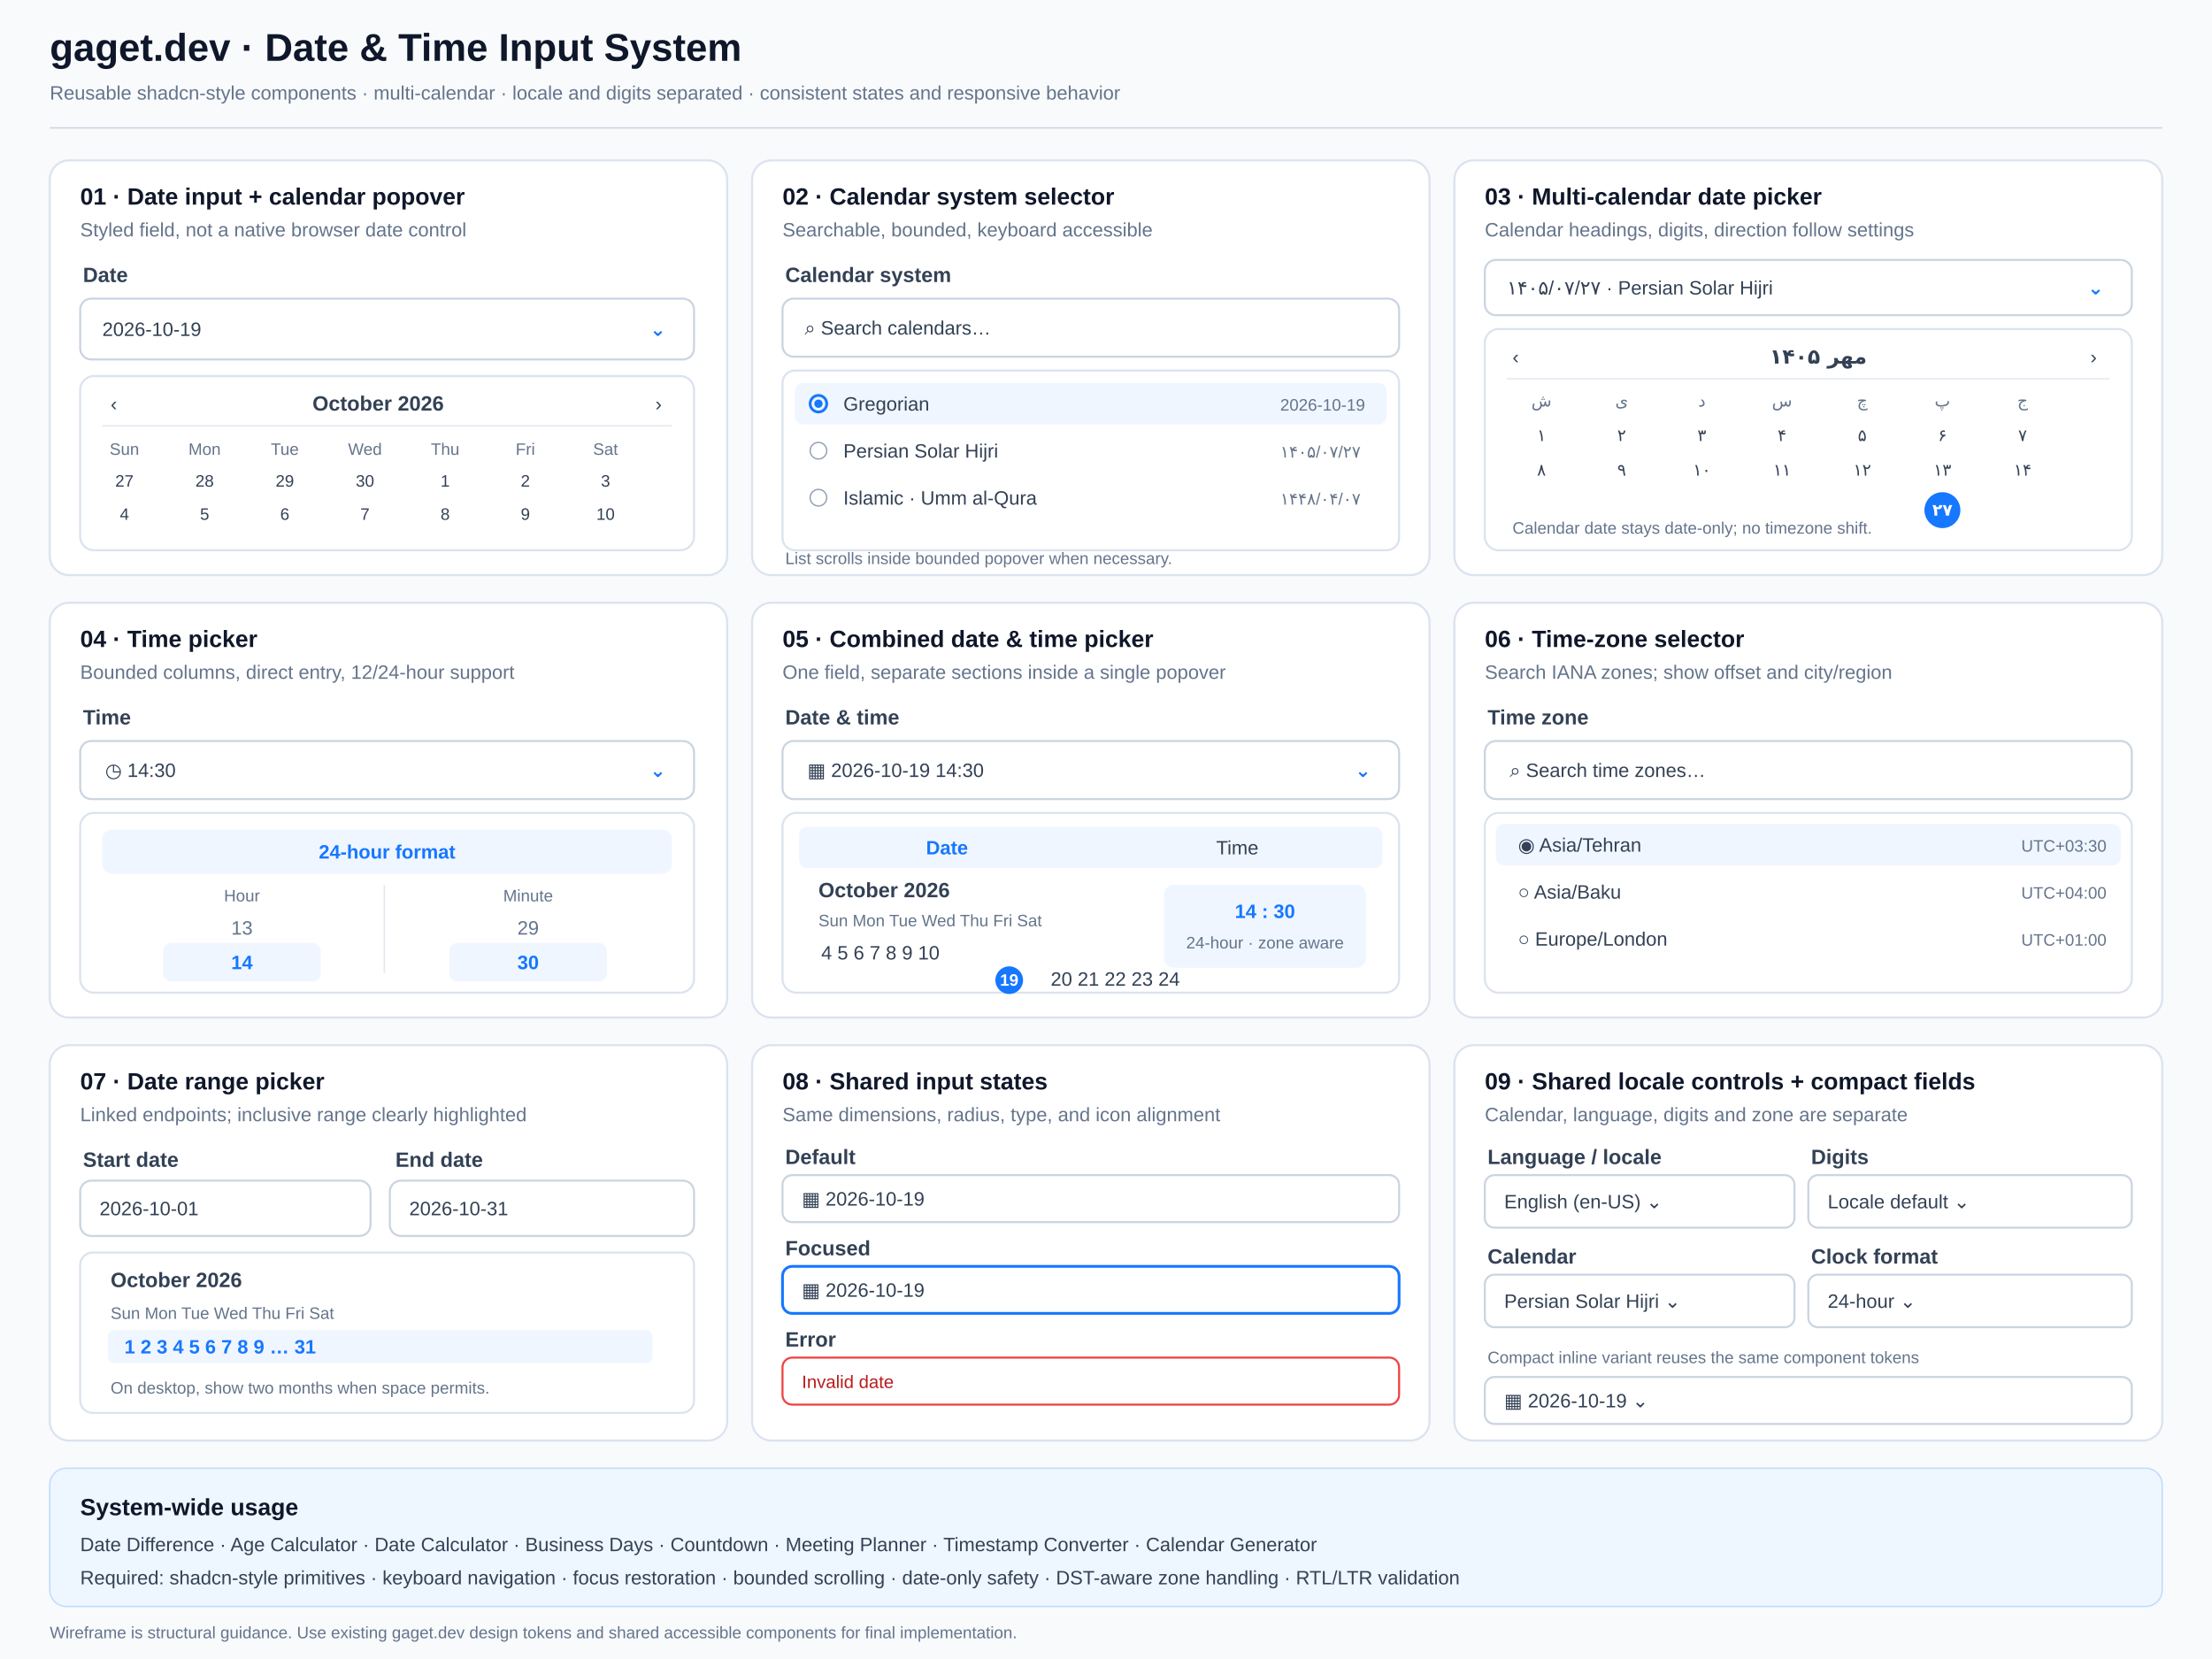
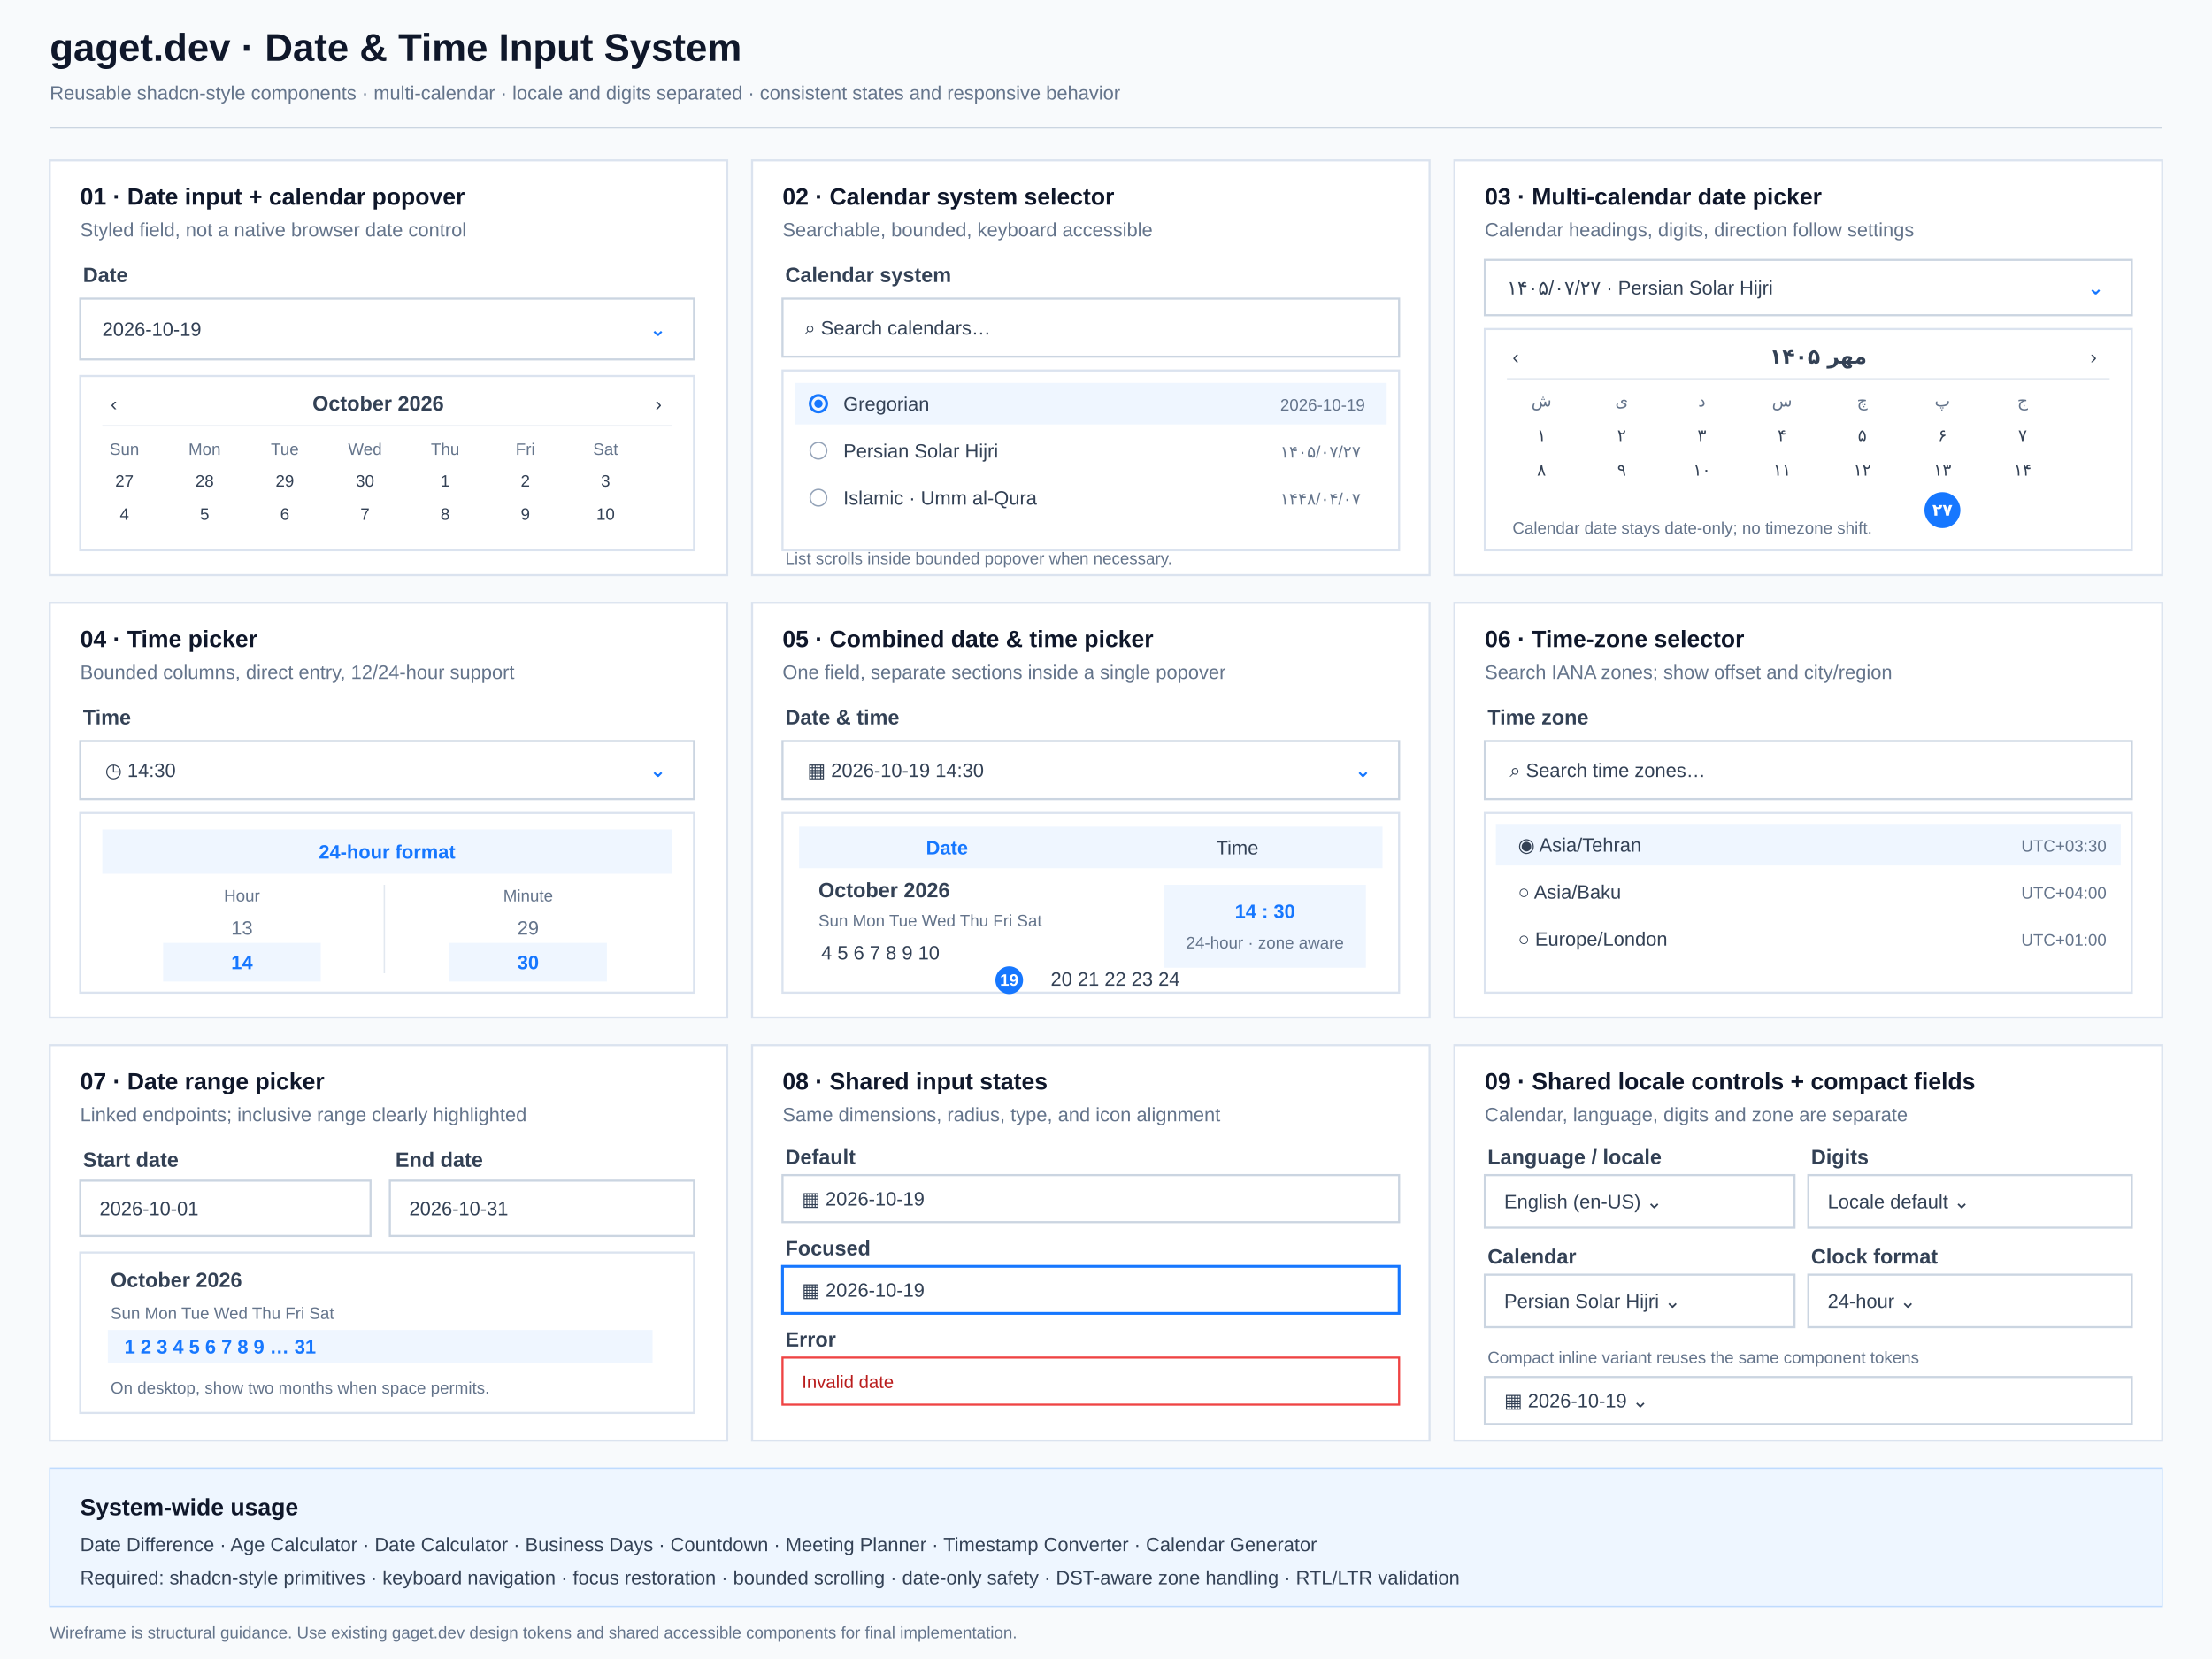
<svg xmlns="http://www.w3.org/2000/svg" width="1600" height="1200" viewBox="0 0 1600 1200" role="img" aria-labelledby="title desc">
  <defs>
    <style>
 .bg{fill:#f8fafc}.panel{fill:#fff;stroke:#dbe3ef;stroke-width:1.5}.field{fill:#fff;stroke:#cbd5e1;stroke-width:1.5}.muted{fill:#64748b;font:14px Arial,sans-serif}.label{fill:#334155;font:600 15px Arial,sans-serif}.title{fill:#0f172a;font:700 22px Arial,sans-serif}.head{fill:#0f172a;font:700 17px Arial,sans-serif}.body{fill:#334155;font:14px Arial,sans-serif}.small{fill:#64748b;font:12px Arial,sans-serif}.blue{fill:#1677ff}.blueText{fill:#1677ff;font:600 14px Arial,sans-serif}.btn{fill:#1677ff;stroke:#1677ff}.btnText{fill:white;font:600 13px Arial,sans-serif}.line{stroke:#e2e8f0;stroke-width:1}.day{fill:#334155;font:12px Arial,sans-serif}.chosen{fill:#1677ff}.chosenText{fill:#fff;font:600 12px Arial,sans-serif}.soft{fill:#eff6ff}
 </style>
  </defs>
  <rect class="bg" width="1600" height="1200" />
  <text x="36" y="44" class="title" style="font-size:28px">gaget.dev · Date &amp; Time Input System</text>
  <text x="36" y="72" class="muted">Reusable shadcn-style components · multi-calendar · locale and digits separated · consistent states and responsive behavior</text>
  <rect x="36" y="92" width="1528" height="1" fill="#cbd5e1" />
-   <rect class="panel" x="36" y="116" width="490" height="300" rx="14" />
+   <rect class="panel" x="36" y="116" width="490" height="300" rx="0" />
  <text class="head" x="58" y="148">01 · Date input + calendar popover</text>
  <text class="muted" x="58" y="171">Styled field, not a native browser date control</text>
  <text class="label" x="60" y="204">Date</text>
-   <rect class="field" x="58" y="216" width="444" height="44" rx="8" />
+   <rect class="field" x="58" y="216" width="444" height="44" rx="0" />
  <text class="body" x="74" y="243">2026-10-19</text>
  <text class="blueText" x="470" y="243">⌄</text>
-   <rect class="panel" x="58" y="272" width="444" height="126" rx="10" />
+   <rect class="panel" x="58" y="272" width="444" height="126" rx="0" />
  <text class="body" x="80" y="297">‹</text>
  <text class="label" x="226" y="297">October 2026</text>
  <text class="body" x="474" y="297">›</text>
  <line class="line" x1="74" y1="308" x2="486" y2="308" />
  <g class="small" text-anchor="middle">
    <text x="90" y="329">Sun</text>
    <text x="148" y="329">Mon</text>
    <text x="206" y="329">Tue</text>
    <text x="264" y="329">Wed</text>
    <text x="322" y="329">Thu</text>
    <text x="380" y="329">Fri</text>
    <text x="438" y="329">Sat</text>
  </g>
  <g class="day" text-anchor="middle">
    <text x="90" y="352">27</text>
    <text x="148" y="352">28</text>
    <text x="206" y="352">29</text>
    <text x="264" y="352">30</text>
    <text x="322" y="352">1</text>
    <text x="380" y="352">2</text>
    <text x="438" y="352">3</text>
    <text x="90" y="376">4</text>
    <text x="148" y="376">5</text>
    <text x="206" y="376">6</text>
    <text x="264" y="376">7</text>
    <text x="322" y="376">8</text>
    <text x="380" y="376">9</text>
    <text x="438" y="376">10</text>
  </g>
-   <rect class="panel" x="544" y="116" width="490" height="300" rx="14" />
+   <rect class="panel" x="544" y="116" width="490" height="300" rx="0" />
  <text class="head" x="566" y="148">02 · Calendar system selector</text>
  <text class="muted" x="566" y="171">Searchable, bounded, keyboard accessible</text>
  <text class="label" x="568" y="204">Calendar system</text>
-   <rect class="field" x="566" y="216" width="446" height="42" rx="8" />
+   <rect class="field" x="566" y="216" width="446" height="42" rx="0" />
  <text class="body" x="582" y="242">⌕  Search calendars…</text>
-   <rect class="panel" x="566" y="268" width="446" height="130" rx="9" />
-   <rect class="soft" x="575" y="277" width="428" height="30" rx="6" />
+   <rect class="panel" x="566" y="268" width="446" height="130" rx="0" />
+   <rect class="soft" x="575" y="277" width="428" height="30" rx="0" />
  <circle cx="592" cy="292" r="6" fill="none" stroke="#1677ff" stroke-width="2" />
  <circle cx="592" cy="292" r="3" class="blue" />
  <text class="body" x="610" y="297">Gregorian</text>
  <text class="small" x="926" y="297">2026-10-19</text>
  <circle cx="592" cy="326" r="6" fill="none" stroke="#94a3b8" />
  <text class="body" x="610" y="331">Persian Solar Hijri</text>
  <text class="small" x="926" y="331">۱۴۰۵/۰۷/۲۷</text>
  <circle cx="592" cy="360" r="6" fill="none" stroke="#94a3b8" />
  <text class="body" x="610" y="365">Islamic · Umm al-Qura</text>
  <text class="small" x="926" y="365">۱۴۴۸/۰۴/۰۷</text>
  <text class="small" x="568" y="408">List scrolls inside bounded popover when necessary.</text>
-   <rect class="panel" x="1052" y="116" width="512" height="300" rx="14" />
+   <rect class="panel" x="1052" y="116" width="512" height="300" rx="0" />
  <text class="head" x="1074" y="148">03 · Multi-calendar date picker</text>
  <text class="muted" x="1074" y="171">Calendar headings, digits, direction follow settings</text>
-   <rect class="field" x="1074" y="188" width="468" height="40" rx="8" />
+   <rect class="field" x="1074" y="188" width="468" height="40" rx="0" />
  <text class="body" x="1090" y="213">۱۴۰۵/۰۷/۲۷  ·  Persian Solar Hijri</text>
  <text class="blueText" x="1510" y="213">⌄</text>
-   <rect class="panel" x="1074" y="238" width="468" height="160" rx="10" />
+   <rect class="panel" x="1074" y="238" width="468" height="160" rx="0" />
  <text class="body" x="1094" y="263">‹</text>
  <text class="label" x="1280" y="263">مهر ۱۴۰۵</text>
  <text class="body" x="1512" y="263">›</text>
  <line class="line" x1="1090" y1="274" x2="1526" y2="274" />
  <g class="small" text-anchor="middle">
    <text x="1115" y="294">ش</text>
    <text x="1173" y="294">ی</text>
    <text x="1231" y="294">د</text>
    <text x="1289" y="294">س</text>
    <text x="1347" y="294">چ</text>
    <text x="1405" y="294">پ</text>
    <text x="1463" y="294">ج</text>
  </g>
  <g class="day" text-anchor="middle">
    <text x="1115" y="319">۱</text>
    <text x="1173" y="319">۲</text>
    <text x="1231" y="319">۳</text>
    <text x="1289" y="319">۴</text>
    <text x="1347" y="319">۵</text>
    <text x="1405" y="319">۶</text>
    <text x="1463" y="319">۷</text>
    <text x="1115" y="344">۸</text>
    <text x="1173" y="344">۹</text>
    <text x="1231" y="344">۱۰</text>
    <text x="1289" y="344">۱۱</text>
    <text x="1347" y="344">۱۲</text>
    <text x="1405" y="344">۱۳</text>
    <text x="1463" y="344">۱۴</text>
  </g>
  <circle class="chosen" cx="1405" cy="369" r="13" />
  <text class="chosenText" x="1405" y="373" text-anchor="middle">۲۷</text>
  <text class="small" x="1094" y="386">Calendar date stays date-only; no timezone shift.</text>
-   <rect class="panel" x="36" y="436" width="490" height="300" rx="14" />
+   <rect class="panel" x="36" y="436" width="490" height="300" rx="0" />
  <text class="head" x="58" y="468">04 · Time picker</text>
  <text class="muted" x="58" y="491">Bounded columns, direct entry, 12/24-hour support</text>
  <text class="label" x="60" y="524">Time</text>
-   <rect class="field" x="58" y="536" width="444" height="42" rx="8" />
+   <rect class="field" x="58" y="536" width="444" height="42" rx="0" />
  <text class="body" x="76" y="562">◷  14:30</text>
  <text class="blueText" x="470" y="562">⌄</text>
-   <rect class="panel" x="58" y="588" width="444" height="130" rx="10" />
-   <rect class="soft" x="74" y="600" width="412" height="32" rx="7" />
+   <rect class="panel" x="58" y="588" width="444" height="130" rx="0" />
+   <rect class="soft" x="74" y="600" width="412" height="32" rx="0" />
  <text class="blueText" x="280" y="621" text-anchor="middle">24-hour format</text>
  <line class="line" x1="278" y1="640" x2="278" y2="704" />
  <text class="small" x="175" y="652" text-anchor="middle">Hour</text>
  <text class="small" x="382" y="652" text-anchor="middle">Minute</text>
  <text class="muted" x="175" y="676" text-anchor="middle">13</text>
  <text class="muted" x="382" y="676" text-anchor="middle">29</text>
-   <rect class="soft" x="118" y="682" width="114" height="28" rx="6" />
-   <rect class="soft" x="325" y="682" width="114" height="28" rx="6" />
+   <rect class="soft" x="118" y="682" width="114" height="28" rx="0" />
+   <rect class="soft" x="325" y="682" width="114" height="28" rx="0" />
  <text class="blueText" x="175" y="701" text-anchor="middle">14</text>
  <text class="blueText" x="382" y="701" text-anchor="middle">30</text>
-   <rect class="panel" x="544" y="436" width="490" height="300" rx="14" />
+   <rect class="panel" x="544" y="436" width="490" height="300" rx="0" />
  <text class="head" x="566" y="468">05 · Combined date &amp; time picker</text>
  <text class="muted" x="566" y="491">One field, separate sections inside a single popover</text>
  <text class="label" x="568" y="524">Date &amp; time</text>
-   <rect class="field" x="566" y="536" width="446" height="42" rx="8" />
+   <rect class="field" x="566" y="536" width="446" height="42" rx="0" />
  <text class="body" x="584" y="562">▦  2026-10-19  14:30</text>
  <text class="blueText" x="980" y="562">⌄</text>
-   <rect class="panel" x="566" y="588" width="446" height="130" rx="10" />
-   <rect class="soft" x="578" y="598" width="422" height="30" rx="6" />
+   <rect class="panel" x="566" y="588" width="446" height="130" rx="0" />
+   <rect class="soft" x="578" y="598" width="422" height="30" rx="0" />
  <text class="blueText" x="685" y="618" text-anchor="middle">Date</text>
  <text class="body" x="895" y="618" text-anchor="middle">Time</text>
  <text class="label" x="592" y="649">October 2026</text>
  <text class="small" x="592" y="670">Sun  Mon  Tue  Wed  Thu  Fri  Sat</text>
  <text class="body" x="594" y="694">4    5    6    7    8    9   10</text>
  <circle class="chosen" cx="730" cy="709" r="10" />
  <text class="chosenText" x="730" y="713" text-anchor="middle">19</text>
  <text class="body" x="760" y="713">20  21  22  23  24</text>
-   <rect class="soft" x="842" y="640" width="146" height="60" rx="7" />
+   <rect class="soft" x="842" y="640" width="146" height="60" rx="0" />
  <text class="blueText" x="915" y="664" text-anchor="middle">14 : 30</text>
  <text class="small" x="915" y="686" text-anchor="middle">24-hour · zone aware</text>
-   <rect class="panel" x="1052" y="436" width="512" height="300" rx="14" />
+   <rect class="panel" x="1052" y="436" width="512" height="300" rx="0" />
  <text class="head" x="1074" y="468">06 · Time-zone selector</text>
  <text class="muted" x="1074" y="491">Search IANA zones; show offset and city/region</text>
  <text class="label" x="1076" y="524">Time zone</text>
-   <rect class="field" x="1074" y="536" width="468" height="42" rx="8" />
+   <rect class="field" x="1074" y="536" width="468" height="42" rx="0" />
  <text class="body" x="1092" y="562">⌕  Search time zones…</text>
-   <rect class="panel" x="1074" y="588" width="468" height="130" rx="10" />
-   <rect class="soft" x="1082" y="596" width="452" height="30" rx="6" />
+   <rect class="panel" x="1074" y="588" width="468" height="130" rx="0" />
+   <rect class="soft" x="1082" y="596" width="452" height="30" rx="0" />
  <text class="body" x="1098" y="616">◉  Asia/Tehran</text>
  <text class="small" x="1462" y="616">UTC+03:30</text>
  <text class="body" x="1098" y="650">○  Asia/Baku</text>
  <text class="small" x="1462" y="650">UTC+04:00</text>
  <text class="body" x="1098" y="684">○  Europe/London</text>
  <text class="small" x="1462" y="684">UTC+01:00</text>
-   <rect class="panel" x="36" y="756" width="490" height="286" rx="14" />
+   <rect class="panel" x="36" y="756" width="490" height="286" rx="0" />
  <text class="head" x="58" y="788">07 · Date range picker</text>
  <text class="muted" x="58" y="811">Linked endpoints; inclusive range clearly highlighted</text>
  <text class="label" x="60" y="844">Start date</text>
  <text class="label" x="286" y="844">End date</text>
-   <rect class="field" x="58" y="854" width="210" height="40" rx="8" />
-   <rect class="field" x="282" y="854" width="220" height="40" rx="8" />
+   <rect class="field" x="58" y="854" width="210" height="40" rx="0" />
+   <rect class="field" x="282" y="854" width="220" height="40" rx="0" />
  <text class="body" x="72" y="879">2026-10-01</text>
  <text class="body" x="296" y="879">2026-10-31</text>
-   <rect class="panel" x="58" y="906" width="444" height="116" rx="9" />
+   <rect class="panel" x="58" y="906" width="444" height="116" rx="0" />
  <text class="label" x="80" y="931">October 2026</text>
  <text class="small" x="80" y="954">Sun Mon Tue Wed Thu Fri Sat</text>
-   <rect class="soft" x="78" y="962" width="394" height="24" rx="5" />
+   <rect class="soft" x="78" y="962" width="394" height="24" rx="0" />
  <text class="blueText" x="90" y="979">1   2   3   4   5   6   7   8   9   …   31</text>
  <text class="small" x="80" y="1008">On desktop, show two months when space permits.</text>
-   <rect class="panel" x="544" y="756" width="490" height="286" rx="14" />
+   <rect class="panel" x="544" y="756" width="490" height="286" rx="0" />
  <text class="head" x="566" y="788">08 · Shared input states</text>
  <text class="muted" x="566" y="811">Same dimensions, radius, type, and icon alignment</text>
  <text class="label" x="568" y="842">Default</text>
-   <rect class="field" x="566" y="850" width="446" height="34" rx="7" />
+   <rect class="field" x="566" y="850" width="446" height="34" rx="0" />
  <text class="body" x="580" y="872">▦  2026-10-19</text>
  <text class="label" x="568" y="908">Focused</text>
-   <rect x="566" y="916" width="446" height="34" rx="7" fill="#fff" stroke="#1677ff" stroke-width="2" />
+   <rect x="566" y="916" width="446" height="34" rx="0" fill="#fff" stroke="#1677ff" stroke-width="2" />
  <text class="body" x="580" y="938">▦  2026-10-19</text>
  <text class="label" x="568" y="974">Error</text>
-   <rect x="566" y="982" width="446" height="34" rx="7" fill="#fff" stroke="#ef4444" stroke-width="1.5" />
+   <rect x="566" y="982" width="446" height="34" rx="0" fill="#fff" stroke="#ef4444" stroke-width="1.5" />
  <text x="580" y="1004" fill="#b91c1c" font-family="Arial,sans-serif" font-size="13">Invalid date</text>
-   <rect class="panel" x="1052" y="756" width="512" height="286" rx="14" />
+   <rect class="panel" x="1052" y="756" width="512" height="286" rx="0" />
  <text class="head" x="1074" y="788">09 · Shared locale controls + compact fields</text>
  <text class="muted" x="1074" y="811">Calendar, language, digits and zone are separate</text>
  <text class="label" x="1076" y="842">Language / locale</text>
-   <rect class="field" x="1074" y="850" width="224" height="38" rx="7" />
+   <rect class="field" x="1074" y="850" width="224" height="38" rx="0" />
  <text class="body" x="1088" y="874">English (en-US) ⌄</text>
  <text class="label" x="1310" y="842">Digits</text>
-   <rect class="field" x="1308" y="850" width="234" height="38" rx="7" />
+   <rect class="field" x="1308" y="850" width="234" height="38" rx="0" />
  <text class="body" x="1322" y="874">Locale default ⌄</text>
  <text class="label" x="1076" y="914">Calendar</text>
-   <rect class="field" x="1074" y="922" width="224" height="38" rx="7" />
+   <rect class="field" x="1074" y="922" width="224" height="38" rx="0" />
  <text class="body" x="1088" y="946">Persian Solar Hijri ⌄</text>
  <text class="label" x="1310" y="914">Clock format</text>
-   <rect class="field" x="1308" y="922" width="234" height="38" rx="7" />
+   <rect class="field" x="1308" y="922" width="234" height="38" rx="0" />
  <text class="body" x="1322" y="946">24-hour ⌄</text>
  <text class="small" x="1076" y="986">Compact inline variant reuses the same component tokens</text>
-   <rect class="field" x="1074" y="996" width="468" height="34" rx="7" />
+   <rect class="field" x="1074" y="996" width="468" height="34" rx="0" />
  <text class="body" x="1088" y="1018">▦  2026-10-19  ⌄</text>
-   <rect x="36" y="1062" width="1528" height="100" rx="12" fill="#eef6ff" stroke="#bfdbfe" />
+   <rect x="36" y="1062" width="1528" height="100" rx="0" fill="#eef6ff" stroke="#bfdbfe" />
  <text class="head" x="58" y="1096">System-wide usage</text>
  <text class="body" x="58" y="1122">Date Difference · Age Calculator · Date Calculator · Business Days · Countdown · Meeting Planner · Timestamp Converter · Calendar Generator</text>
  <text class="body" x="58" y="1146">Required: shadcn-style primitives · keyboard navigation · focus restoration · bounded scrolling · date-only safety · DST-aware zone handling · RTL/LTR validation</text>
  <text class="small" x="36" y="1185">Wireframe is structural guidance. Use existing gaget.dev design tokens and shared accessible components for final implementation.</text>
</svg>
